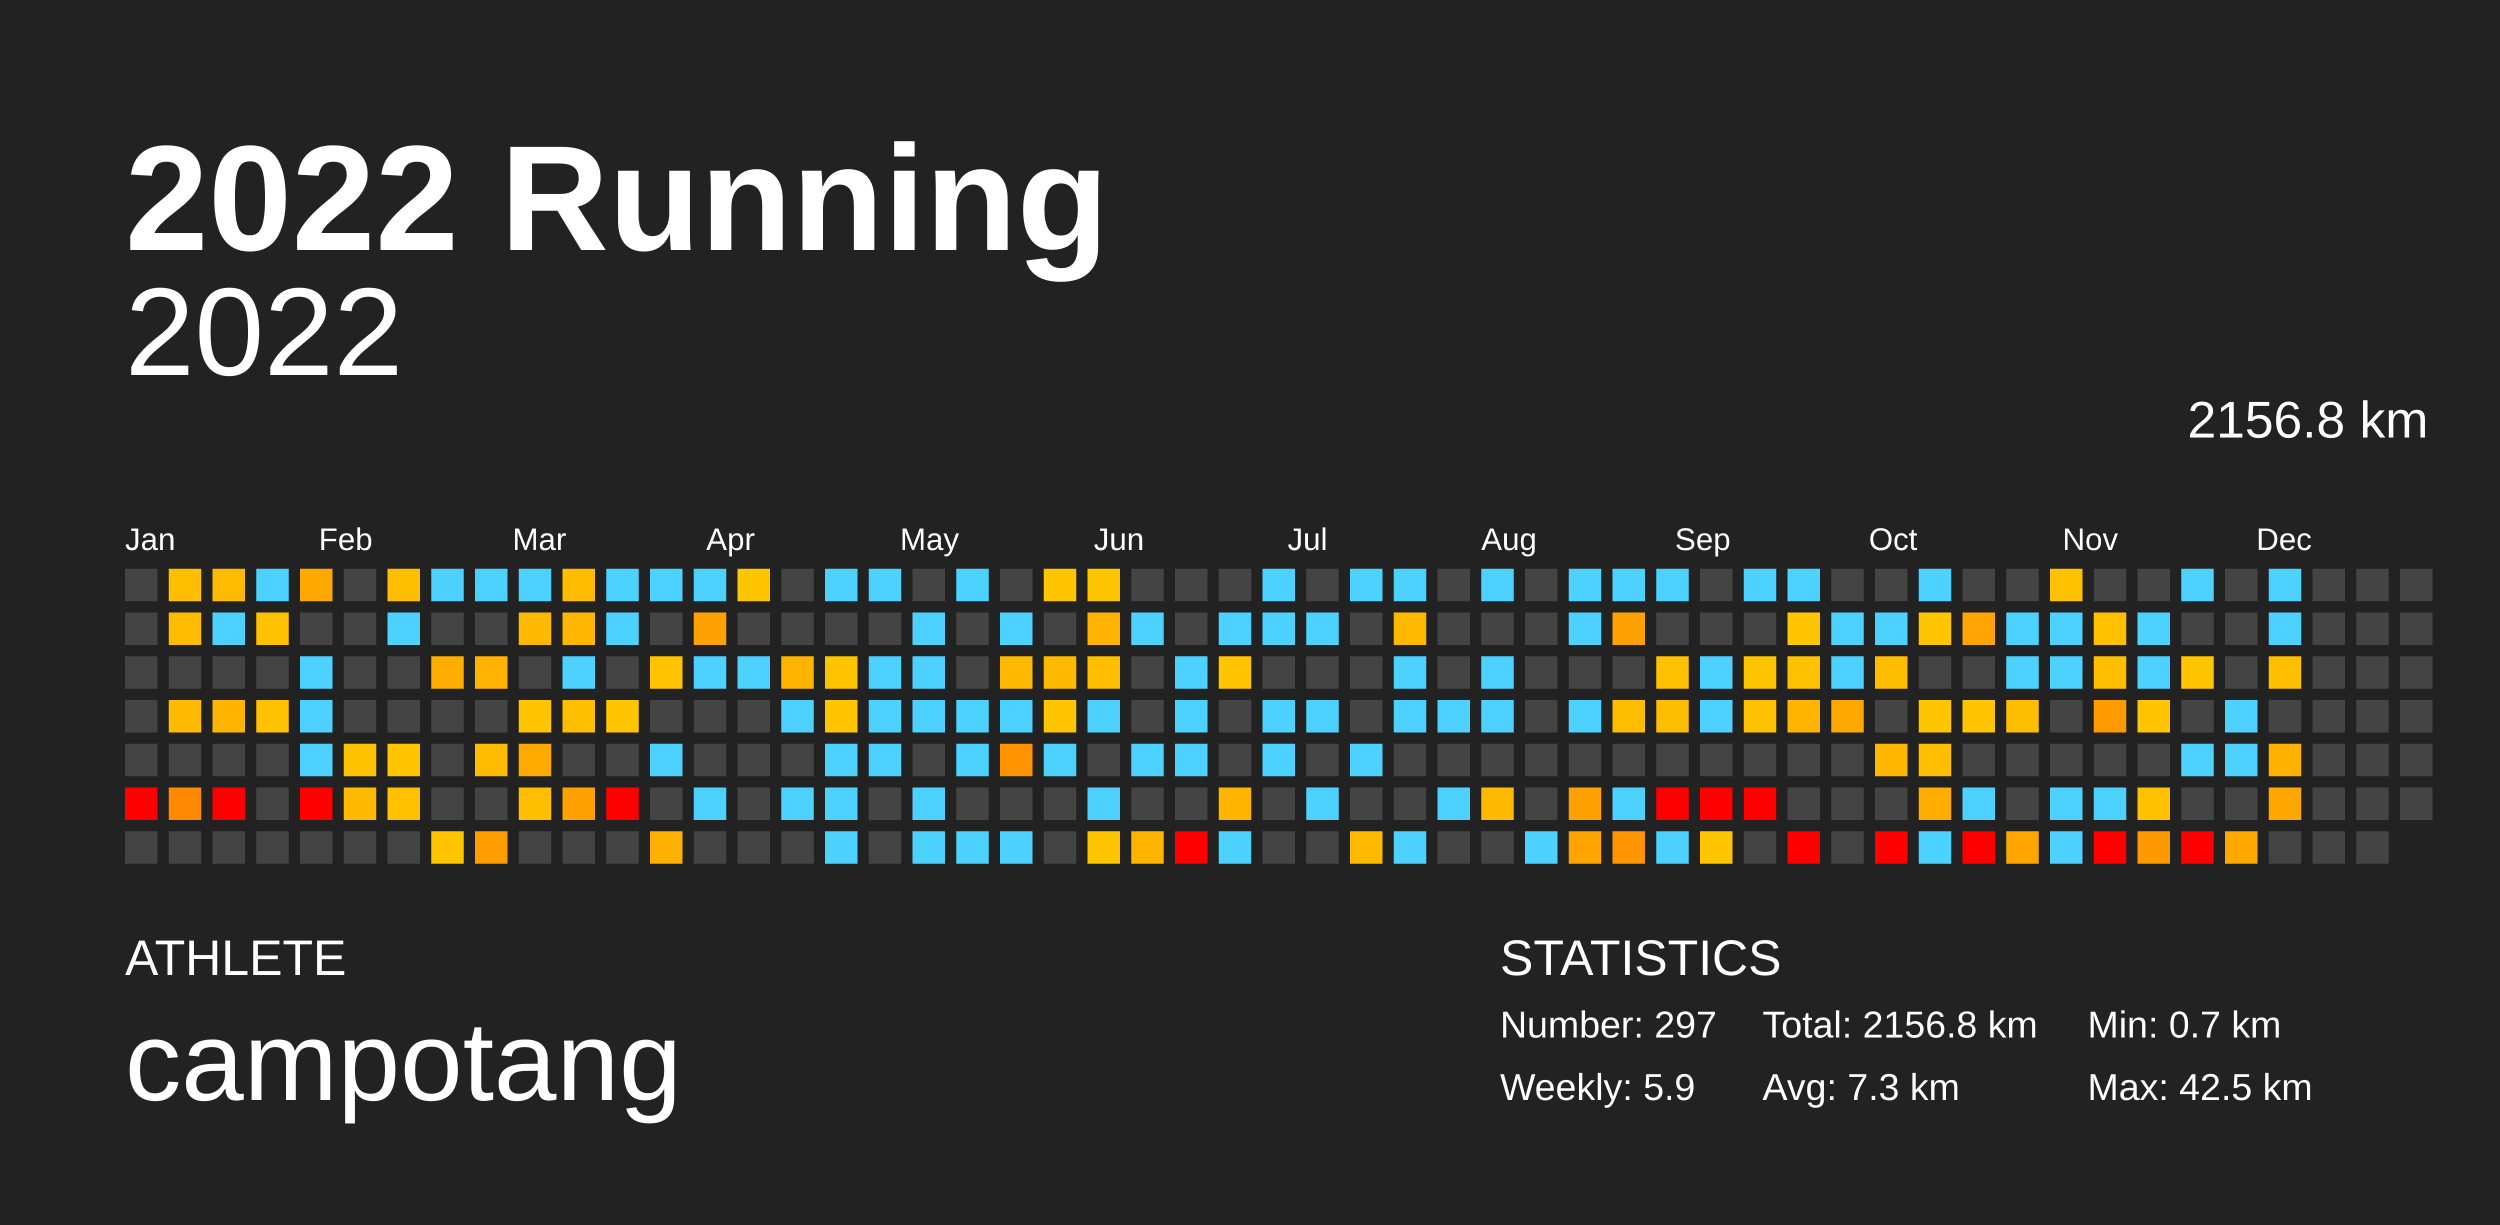
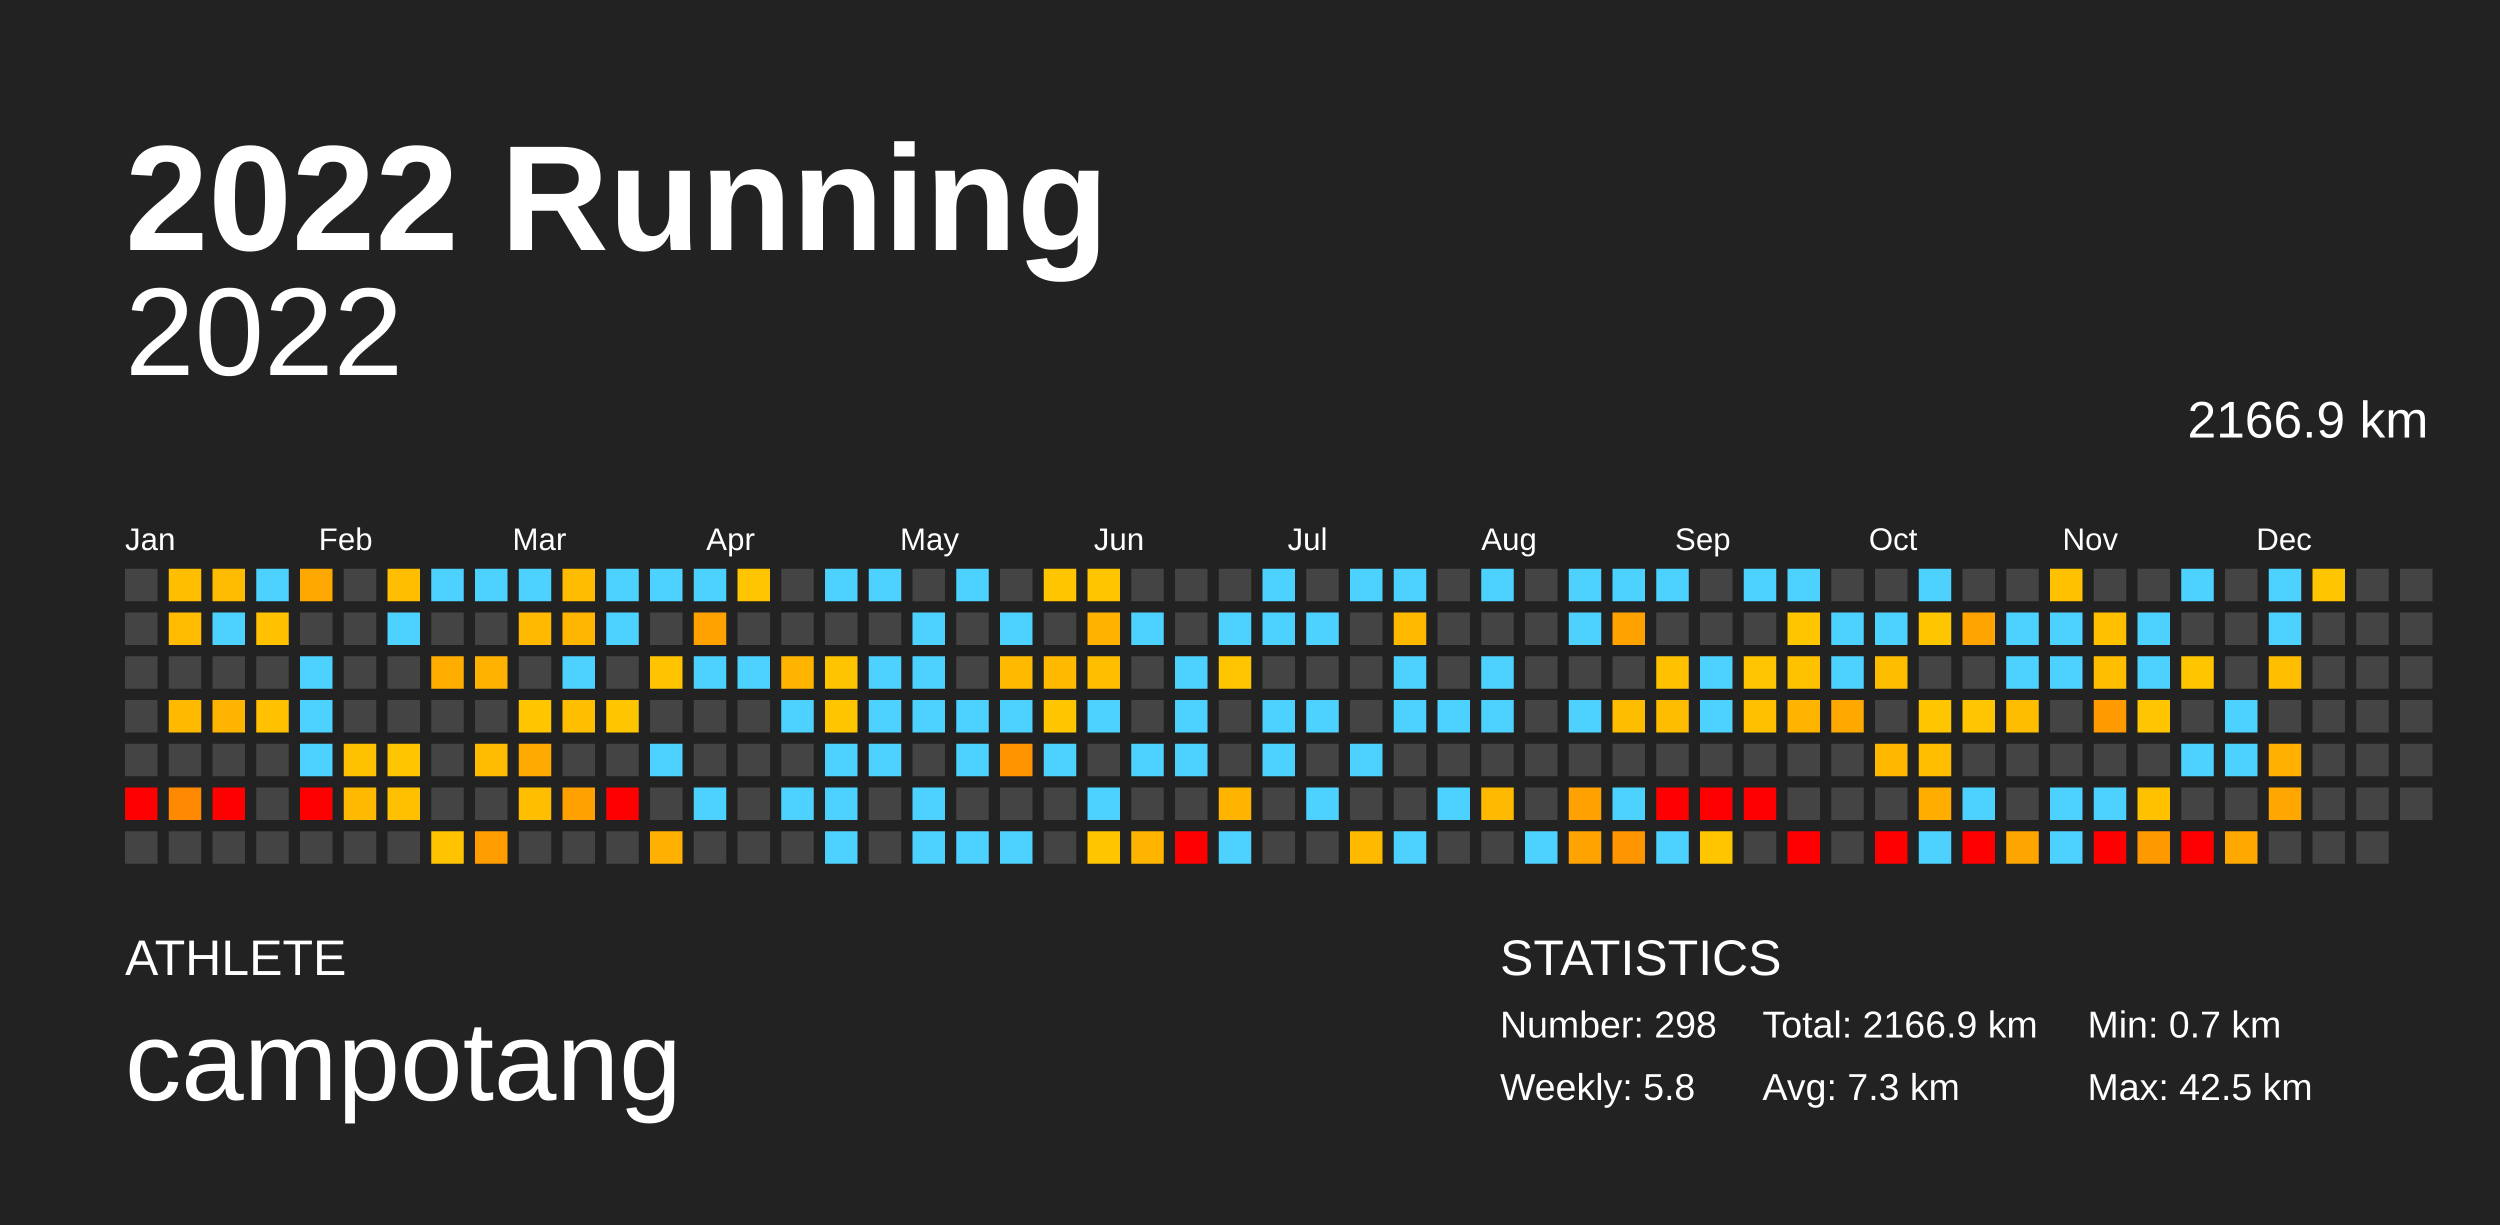
<svg xmlns="http://www.w3.org/2000/svg" baseProfile="full" height="98mm" version="1.1" viewBox="0,0,200,98" width="200mm">
  <defs />
  <rect fill="#222222" height="98" width="200" x="0" y="0" />
  <text fill="#FFFFFF" style="font-size:12px; font-family:Arial; font-weight:bold;" x="10" y="20">2022 Running</text>
  <text fill="#FFFFFF" style="font-size:4px; font-family:Arial" x="10" y="78">ATHLETE</text>
  <text fill="#FFFFFF" style="font-size:9px; font-family:Arial" x="10" y="88">campotang</text>
  <text fill="#FFFFFF" style="font-size:4px; font-family:Arial" x="120" y="78">STATISTICS</text>
-   <text fill="#FFFFFF" style="font-size:3px; font-family:Arial" x="120" y="83">Number: 297</text>
-   <text fill="#FFFFFF" style="font-size:3px; font-family:Arial" x="120" y="88">Weekly: 5.9</text>
-   <text fill="#FFFFFF" style="font-size:3px; font-family:Arial" x="141" y="83">Total: 2156.8 km</text>
+   <text fill="#FFFFFF" style="font-size:3px; font-family:Arial" x="120" y="83">Number: 298</text>
+   <text fill="#FFFFFF" style="font-size:3px; font-family:Arial" x="120" y="88">Weekly: 5.8</text>
+   <text fill="#FFFFFF" style="font-size:3px; font-family:Arial" x="141" y="83">Total: 2166.9 km</text>
  <text fill="#FFFFFF" style="font-size:3px; font-family:Arial" x="141" y="88">Avg: 7.3 km</text>
  <text fill="#FFFFFF" style="font-size:3px; font-family:Arial" x="167" y="83">Min: 0.7 km</text>
  <text fill="#FFFFFF" style="font-size:3px; font-family:Arial" x="167" y="88">Max: 42.5 km</text>
  <text alignment-baseline="hanging" fill="#FFFFFF" style="font-size:10.0px; font-family:Arial;" x="10" y="30">2022</text>
-   <text alignment-baseline="hanging" fill="#FFFFFF" style="font-size:4.125px; font-family:Arial;" x="175" y="35">2156.8 km</text>
+   <text alignment-baseline="hanging" fill="#FFFFFF" style="font-size:4.125px; font-family:Arial;" x="175" y="35">2166.9 km</text>
  <text fill="#FFFFFF" style="font-size:2.5px; font-family:Arial" x="10.0" y="44">Jan</text>
  <text fill="#FFFFFF" style="font-size:2.5px; font-family:Arial" x="25.5" y="44">Feb</text>
  <text fill="#FFFFFF" style="font-size:2.5px; font-family:Arial" x="41.0" y="44">Mar</text>
  <text fill="#FFFFFF" style="font-size:2.5px; font-family:Arial" x="56.5" y="44">Apr</text>
  <text fill="#FFFFFF" style="font-size:2.5px; font-family:Arial" x="72.0" y="44">May</text>
  <text fill="#FFFFFF" style="font-size:2.5px; font-family:Arial" x="87.5" y="44">Jun</text>
  <text fill="#FFFFFF" style="font-size:2.5px; font-family:Arial" x="103.0" y="44">Jul</text>
  <text fill="#FFFFFF" style="font-size:2.5px; font-family:Arial" x="118.5" y="44">Aug</text>
  <text fill="#FFFFFF" style="font-size:2.5px; font-family:Arial" x="134.0" y="44">Sep</text>
  <text fill="#FFFFFF" style="font-size:2.5px; font-family:Arial" x="149.5" y="44">Oct</text>
  <text fill="#FFFFFF" style="font-size:2.5px; font-family:Arial" x="165.0" y="44">Nov</text>
  <text fill="#FFFFFF" style="font-size:2.5px; font-family:Arial" x="180.5" y="44">Dec</text>
  <rect fill="#444444" height="2.6" width="2.6" x="10.0" y="45.5" />
  <rect fill="#444444" height="2.6" width="2.6" x="10.0" y="49.0" />
  <rect fill="#444444" height="2.6" width="2.6" x="10.0" y="52.5" />
  <rect fill="#444444" height="2.6" width="2.6" x="10.0" y="56.0" />
  <rect fill="#444444" height="2.6" width="2.6" x="10.0" y="59.5" />
  <rect fill="red" height="2.6" width="2.6" x="10.0" y="63.0" />
  <rect fill="#444444" height="2.6" width="2.6" x="10.0" y="66.5" />
  <rect fill="#ffbf00" height="2.6" width="2.6" x="13.5" y="45.5" />
  <rect fill="#ffbb00" height="2.6" width="2.6" x="13.5" y="49.0" />
  <rect fill="#444444" height="2.6" width="2.6" x="13.5" y="52.5" />
  <rect fill="#ffba00" height="2.6" width="2.6" x="13.5" y="56.0" />
  <rect fill="#444444" height="2.6" width="2.6" x="13.5" y="59.5" />
  <rect fill="#ff8900" height="2.6" width="2.6" x="13.5" y="63.0" />
  <rect fill="#444444" height="2.6" width="2.6" x="13.5" y="66.5" />
  <rect fill="#ffbb00" height="2.6" width="2.6" x="17.0" y="45.5" />
  <rect fill="#4dd2ff" height="2.6" width="2.6" x="17.0" y="49.0" />
  <rect fill="#444444" height="2.6" width="2.6" x="17.0" y="52.5" />
  <rect fill="#ffb500" height="2.6" width="2.6" x="17.0" y="56.0" />
  <rect fill="#444444" height="2.6" width="2.6" x="17.0" y="59.5" />
  <rect fill="red" height="2.6" width="2.6" x="17.0" y="63.0" />
  <rect fill="#444444" height="2.6" width="2.6" x="17.0" y="66.5" />
  <rect fill="#4dd2ff" height="2.6" width="2.6" x="20.5" y="45.5" />
  <rect fill="#ffc100" height="2.6" width="2.6" x="20.5" y="49.0" />
  <rect fill="#444444" height="2.6" width="2.6" x="20.5" y="52.5" />
  <rect fill="#ffc100" height="2.6" width="2.6" x="20.5" y="56.0" />
  <rect fill="#444444" height="2.6" width="2.6" x="20.5" y="59.5" />
  <rect fill="#444444" height="2.6" width="2.6" x="20.5" y="63.0" />
  <rect fill="#444444" height="2.6" width="2.6" x="20.5" y="66.5" />
  <rect fill="#ffa800" height="2.6" width="2.6" x="24.0" y="45.5" />
  <rect fill="#444444" height="2.6" width="2.6" x="24.0" y="49.0" />
  <rect fill="#4dd2ff" height="2.6" width="2.6" x="24.0" y="52.5" />
  <rect fill="#4dd2ff" height="2.6" width="2.6" x="24.0" y="56.0" />
  <rect fill="#4dd2ff" height="2.6" width="2.6" x="24.0" y="59.5" />
  <rect fill="red" height="2.6" width="2.6" x="24.0" y="63.0" />
  <rect fill="#444444" height="2.6" width="2.6" x="24.0" y="66.5" />
  <rect fill="#444444" height="2.6" width="2.6" x="27.5" y="45.5" />
  <rect fill="#444444" height="2.6" width="2.6" x="27.5" y="49.0" />
  <rect fill="#444444" height="2.6" width="2.6" x="27.5" y="52.5" />
  <rect fill="#444444" height="2.6" width="2.6" x="27.5" y="56.0" />
  <rect fill="#ffc200" height="2.6" width="2.6" x="27.5" y="59.5" />
  <rect fill="#ffb900" height="2.6" width="2.6" x="27.5" y="63.0" />
  <rect fill="#444444" height="2.6" width="2.6" x="27.5" y="66.5" />
  <rect fill="#ffbf00" height="2.6" width="2.6" x="31.0" y="45.5" />
  <rect fill="#4dd2ff" height="2.6" width="2.6" x="31.0" y="49.0" />
  <rect fill="#444444" height="2.6" width="2.6" x="31.0" y="52.5" />
  <rect fill="#444444" height="2.6" width="2.6" x="31.0" y="56.0" />
  <rect fill="#ffc600" height="2.6" width="2.6" x="31.0" y="59.5" />
  <rect fill="#ffc000" height="2.6" width="2.6" x="31.0" y="63.0" />
  <rect fill="#444444" height="2.6" width="2.6" x="31.0" y="66.5" />
  <rect fill="#4dd2ff" height="2.6" width="2.6" x="34.5" y="45.5" />
  <rect fill="#444444" height="2.6" width="2.6" x="34.5" y="49.0" />
  <rect fill="#ffae00" height="2.6" width="2.6" x="34.5" y="52.5" />
  <rect fill="#444444" height="2.6" width="2.6" x="34.5" y="56.0" />
  <rect fill="#444444" height="2.6" width="2.6" x="34.5" y="59.5" />
  <rect fill="#444444" height="2.6" width="2.6" x="34.5" y="63.0" />
  <rect fill="#ffc300" height="2.6" width="2.6" x="34.5" y="66.5" />
  <rect fill="#4dd2ff" height="2.6" width="2.6" x="38.0" y="45.5" />
  <rect fill="#444444" height="2.6" width="2.6" x="38.0" y="49.0" />
  <rect fill="#ffb300" height="2.6" width="2.6" x="38.0" y="52.5" />
  <rect fill="#444444" height="2.6" width="2.6" x="38.0" y="56.0" />
  <rect fill="#ffbb00" height="2.6" width="2.6" x="38.0" y="59.5" />
  <rect fill="#444444" height="2.6" width="2.6" x="38.0" y="63.0" />
  <rect fill="#ff9c00" height="2.6" width="2.6" x="38.0" y="66.5" />
  <rect fill="#4dd2ff" height="2.6" width="2.6" x="41.5" y="45.5" />
  <rect fill="#ffb900" height="2.6" width="2.6" x="41.5" y="49.0" />
  <rect fill="#444444" height="2.6" width="2.6" x="41.5" y="52.5" />
  <rect fill="#ffc600" height="2.6" width="2.6" x="41.5" y="56.0" />
  <rect fill="#ffaa00" height="2.6" width="2.6" x="41.5" y="59.5" />
  <rect fill="#ffbf00" height="2.6" width="2.6" x="41.5" y="63.0" />
  <rect fill="#444444" height="2.6" width="2.6" x="41.5" y="66.5" />
  <rect fill="#ffbc00" height="2.6" width="2.6" x="45.0" y="45.5" />
  <rect fill="#ffb600" height="2.6" width="2.6" x="45.0" y="49.0" />
  <rect fill="#4dd2ff" height="2.6" width="2.6" x="45.0" y="52.5" />
  <rect fill="#ffbf00" height="2.6" width="2.6" x="45.0" y="56.0" />
  <rect fill="#444444" height="2.6" width="2.6" x="45.0" y="59.5" />
  <rect fill="#ffa100" height="2.6" width="2.6" x="45.0" y="63.0" />
  <rect fill="#444444" height="2.6" width="2.6" x="45.0" y="66.5" />
  <rect fill="#4dd2ff" height="2.6" width="2.6" x="48.5" y="45.5" />
  <rect fill="#4dd2ff" height="2.6" width="2.6" x="48.5" y="49.0" />
  <rect fill="#444444" height="2.6" width="2.6" x="48.5" y="52.5" />
  <rect fill="#ffc600" height="2.6" width="2.6" x="48.5" y="56.0" />
  <rect fill="#444444" height="2.6" width="2.6" x="48.5" y="59.5" />
  <rect fill="red" height="2.6" width="2.6" x="48.5" y="63.0" />
  <rect fill="#444444" height="2.6" width="2.6" x="48.5" y="66.5" />
  <rect fill="#4dd2ff" height="2.6" width="2.6" x="52.0" y="45.5" />
  <rect fill="#444444" height="2.6" width="2.6" x="52.0" y="49.0" />
  <rect fill="#ffc300" height="2.6" width="2.6" x="52.0" y="52.5" />
  <rect fill="#444444" height="2.6" width="2.6" x="52.0" y="56.0" />
  <rect fill="#4dd2ff" height="2.6" width="2.6" x="52.0" y="59.5" />
  <rect fill="#444444" height="2.6" width="2.6" x="52.0" y="63.0" />
  <rect fill="#ffb000" height="2.6" width="2.6" x="52.0" y="66.5" />
  <rect fill="#4dd2ff" height="2.6" width="2.6" x="55.5" y="45.5" />
  <rect fill="#ffa200" height="2.6" width="2.6" x="55.5" y="49.0" />
  <rect fill="#4dd2ff" height="2.6" width="2.6" x="55.5" y="52.5" />
  <rect fill="#444444" height="2.6" width="2.6" x="55.5" y="56.0" />
  <rect fill="#444444" height="2.6" width="2.6" x="55.5" y="59.5" />
  <rect fill="#4dd2ff" height="2.6" width="2.6" x="55.5" y="63.0" />
  <rect fill="#444444" height="2.6" width="2.6" x="55.5" y="66.5" />
  <rect fill="#ffc500" height="2.6" width="2.6" x="59.0" y="45.5" />
  <rect fill="#444444" height="2.6" width="2.6" x="59.0" y="49.0" />
  <rect fill="#4dd2ff" height="2.6" width="2.6" x="59.0" y="52.5" />
  <rect fill="#444444" height="2.6" width="2.6" x="59.0" y="56.0" />
  <rect fill="#444444" height="2.6" width="2.6" x="59.0" y="59.5" />
  <rect fill="#444444" height="2.6" width="2.6" x="59.0" y="63.0" />
  <rect fill="#444444" height="2.6" width="2.6" x="59.0" y="66.5" />
  <rect fill="#444444" height="2.6" width="2.6" x="62.5" y="45.5" />
  <rect fill="#444444" height="2.6" width="2.6" x="62.5" y="49.0" />
  <rect fill="#ffb400" height="2.6" width="2.6" x="62.5" y="52.5" />
  <rect fill="#4dd2ff" height="2.6" width="2.6" x="62.5" y="56.0" />
  <rect fill="#444444" height="2.6" width="2.6" x="62.5" y="59.5" />
  <rect fill="#4dd2ff" height="2.6" width="2.6" x="62.5" y="63.0" />
  <rect fill="#444444" height="2.6" width="2.6" x="62.5" y="66.5" />
  <rect fill="#4dd2ff" height="2.6" width="2.6" x="66.0" y="45.5" />
  <rect fill="#444444" height="2.6" width="2.6" x="66.0" y="49.0" />
  <rect fill="#ffc400" height="2.6" width="2.6" x="66.0" y="52.5" />
  <rect fill="#ffc600" height="2.6" width="2.6" x="66.0" y="56.0" />
  <rect fill="#4dd2ff" height="2.6" width="2.6" x="66.0" y="59.5" />
  <rect fill="#4dd2ff" height="2.6" width="2.6" x="66.0" y="63.0" />
  <rect fill="#4dd2ff" height="2.6" width="2.6" x="66.0" y="66.5" />
  <rect fill="#4dd2ff" height="2.6" width="2.6" x="69.5" y="45.5" />
  <rect fill="#444444" height="2.6" width="2.6" x="69.5" y="49.0" />
  <rect fill="#4dd2ff" height="2.6" width="2.6" x="69.5" y="52.5" />
  <rect fill="#4dd2ff" height="2.6" width="2.6" x="69.5" y="56.0" />
  <rect fill="#4dd2ff" height="2.6" width="2.6" x="69.5" y="59.5" />
  <rect fill="#444444" height="2.6" width="2.6" x="69.5" y="63.0" />
  <rect fill="#444444" height="2.6" width="2.6" x="69.5" y="66.5" />
  <rect fill="#444444" height="2.6" width="2.6" x="73.0" y="45.5" />
  <rect fill="#4dd2ff" height="2.6" width="2.6" x="73.0" y="49.0" />
  <rect fill="#4dd2ff" height="2.6" width="2.6" x="73.0" y="52.5" />
  <rect fill="#4dd2ff" height="2.6" width="2.6" x="73.0" y="56.0" />
  <rect fill="#444444" height="2.6" width="2.6" x="73.0" y="59.5" />
  <rect fill="#4dd2ff" height="2.6" width="2.6" x="73.0" y="63.0" />
  <rect fill="#4dd2ff" height="2.6" width="2.6" x="73.0" y="66.5" />
  <rect fill="#4dd2ff" height="2.6" width="2.6" x="76.5" y="45.5" />
  <rect fill="#444444" height="2.6" width="2.6" x="76.5" y="49.0" />
  <rect fill="#444444" height="2.6" width="2.6" x="76.5" y="52.5" />
  <rect fill="#4dd2ff" height="2.6" width="2.6" x="76.5" y="56.0" />
  <rect fill="#4dd2ff" height="2.6" width="2.6" x="76.5" y="59.5" />
  <rect fill="#444444" height="2.6" width="2.6" x="76.5" y="63.0" />
  <rect fill="#4dd2ff" height="2.6" width="2.6" x="76.5" y="66.5" />
  <rect fill="#444444" height="2.6" width="2.6" x="80.0" y="45.5" />
  <rect fill="#4dd2ff" height="2.6" width="2.6" x="80.0" y="49.0" />
  <rect fill="#ffba00" height="2.6" width="2.6" x="80.0" y="52.5" />
  <rect fill="#4dd2ff" height="2.6" width="2.6" x="80.0" y="56.0" />
  <rect fill="#ff9400" height="2.6" width="2.6" x="80.0" y="59.5" />
  <rect fill="#444444" height="2.6" width="2.6" x="80.0" y="63.0" />
  <rect fill="#4dd2ff" height="2.6" width="2.6" x="80.0" y="66.5" />
  <rect fill="#ffc600" height="2.6" width="2.6" x="83.5" y="45.5" />
  <rect fill="#444444" height="2.6" width="2.6" x="83.5" y="49.0" />
  <rect fill="#ffba00" height="2.6" width="2.6" x="83.5" y="52.5" />
  <rect fill="#ffc600" height="2.6" width="2.6" x="83.5" y="56.0" />
  <rect fill="#4dd2ff" height="2.6" width="2.6" x="83.5" y="59.5" />
  <rect fill="#444444" height="2.6" width="2.6" x="83.5" y="63.0" />
  <rect fill="#444444" height="2.6" width="2.6" x="83.5" y="66.5" />
  <rect fill="#ffc600" height="2.6" width="2.6" x="87.0" y="45.5" />
  <rect fill="#ffb300" height="2.6" width="2.6" x="87.0" y="49.0" />
  <rect fill="#ffbe00" height="2.6" width="2.6" x="87.0" y="52.5" />
  <rect fill="#4dd2ff" height="2.6" width="2.6" x="87.0" y="56.0" />
  <rect fill="#444444" height="2.6" width="2.6" x="87.0" y="59.5" />
  <rect fill="#4dd2ff" height="2.6" width="2.6" x="87.0" y="63.0" />
  <rect fill="#ffc600" height="2.6" width="2.6" x="87.0" y="66.5" />
  <rect fill="#444444" height="2.6" width="2.6" x="90.5" y="45.5" />
  <rect fill="#4dd2ff" height="2.6" width="2.6" x="90.5" y="49.0" />
  <rect fill="#444444" height="2.6" width="2.6" x="90.5" y="52.5" />
  <rect fill="#444444" height="2.6" width="2.6" x="90.5" y="56.0" />
  <rect fill="#4dd2ff" height="2.6" width="2.6" x="90.5" y="59.5" />
  <rect fill="#444444" height="2.6" width="2.6" x="90.5" y="63.0" />
  <rect fill="#ffb400" height="2.6" width="2.6" x="90.5" y="66.5" />
  <rect fill="#444444" height="2.6" width="2.6" x="94.0" y="45.5" />
  <rect fill="#444444" height="2.6" width="2.6" x="94.0" y="49.0" />
  <rect fill="#4dd2ff" height="2.6" width="2.6" x="94.0" y="52.5" />
  <rect fill="#4dd2ff" height="2.6" width="2.6" x="94.0" y="56.0" />
  <rect fill="#4dd2ff" height="2.6" width="2.6" x="94.0" y="59.5" />
  <rect fill="#444444" height="2.6" width="2.6" x="94.0" y="63.0" />
  <rect fill="red" height="2.6" width="2.6" x="94.0" y="66.5" />
  <rect fill="#444444" height="2.6" width="2.6" x="97.5" y="45.5" />
  <rect fill="#4dd2ff" height="2.6" width="2.6" x="97.5" y="49.0" />
  <rect fill="#ffc500" height="2.6" width="2.6" x="97.5" y="52.5" />
  <rect fill="#444444" height="2.6" width="2.6" x="97.5" y="56.0" />
  <rect fill="#444444" height="2.6" width="2.6" x="97.5" y="59.5" />
  <rect fill="#ffb400" height="2.6" width="2.6" x="97.5" y="63.0" />
  <rect fill="#4dd2ff" height="2.6" width="2.6" x="97.5" y="66.5" />
  <rect fill="#4dd2ff" height="2.6" width="2.6" x="101.0" y="45.5" />
  <rect fill="#4dd2ff" height="2.6" width="2.6" x="101.0" y="49.0" />
  <rect fill="#444444" height="2.6" width="2.6" x="101.0" y="52.5" />
  <rect fill="#4dd2ff" height="2.6" width="2.6" x="101.0" y="56.0" />
  <rect fill="#4dd2ff" height="2.6" width="2.6" x="101.0" y="59.5" />
  <rect fill="#444444" height="2.6" width="2.6" x="101.0" y="63.0" />
  <rect fill="#444444" height="2.6" width="2.6" x="101.0" y="66.5" />
  <rect fill="#444444" height="2.6" width="2.6" x="104.5" y="45.5" />
  <rect fill="#4dd2ff" height="2.6" width="2.6" x="104.5" y="49.0" />
  <rect fill="#444444" height="2.6" width="2.6" x="104.5" y="52.5" />
  <rect fill="#4dd2ff" height="2.6" width="2.6" x="104.5" y="56.0" />
  <rect fill="#444444" height="2.6" width="2.6" x="104.5" y="59.5" />
  <rect fill="#4dd2ff" height="2.6" width="2.6" x="104.5" y="63.0" />
  <rect fill="#444444" height="2.6" width="2.6" x="104.5" y="66.5" />
  <rect fill="#4dd2ff" height="2.6" width="2.6" x="108.0" y="45.5" />
  <rect fill="#444444" height="2.6" width="2.6" x="108.0" y="49.0" />
  <rect fill="#444444" height="2.6" width="2.6" x="108.0" y="52.5" />
  <rect fill="#444444" height="2.6" width="2.6" x="108.0" y="56.0" />
  <rect fill="#4dd2ff" height="2.6" width="2.6" x="108.0" y="59.5" />
  <rect fill="#444444" height="2.6" width="2.6" x="108.0" y="63.0" />
  <rect fill="#ffba00" height="2.6" width="2.6" x="108.0" y="66.5" />
  <rect fill="#4dd2ff" height="2.6" width="2.6" x="111.5" y="45.5" />
  <rect fill="#ffba00" height="2.6" width="2.6" x="111.5" y="49.0" />
  <rect fill="#4dd2ff" height="2.6" width="2.6" x="111.5" y="52.5" />
  <rect fill="#4dd2ff" height="2.6" width="2.6" x="111.5" y="56.0" />
  <rect fill="#444444" height="2.6" width="2.6" x="111.5" y="59.5" />
  <rect fill="#444444" height="2.6" width="2.6" x="111.5" y="63.0" />
  <rect fill="#4dd2ff" height="2.6" width="2.6" x="111.5" y="66.5" />
  <rect fill="#444444" height="2.6" width="2.6" x="115.0" y="45.5" />
  <rect fill="#444444" height="2.6" width="2.6" x="115.0" y="49.0" />
  <rect fill="#444444" height="2.6" width="2.6" x="115.0" y="52.5" />
  <rect fill="#4dd2ff" height="2.6" width="2.6" x="115.0" y="56.0" />
  <rect fill="#444444" height="2.6" width="2.6" x="115.0" y="59.5" />
  <rect fill="#4dd2ff" height="2.6" width="2.6" x="115.0" y="63.0" />
  <rect fill="#444444" height="2.6" width="2.6" x="115.0" y="66.5" />
  <rect fill="#4dd2ff" height="2.6" width="2.6" x="118.5" y="45.5" />
  <rect fill="#444444" height="2.6" width="2.6" x="118.5" y="49.0" />
  <rect fill="#4dd2ff" height="2.6" width="2.6" x="118.5" y="52.5" />
  <rect fill="#4dd2ff" height="2.6" width="2.6" x="118.5" y="56.0" />
  <rect fill="#444444" height="2.6" width="2.6" x="118.5" y="59.5" />
  <rect fill="#ffb900" height="2.6" width="2.6" x="118.5" y="63.0" />
  <rect fill="#444444" height="2.6" width="2.6" x="118.5" y="66.5" />
  <rect fill="#444444" height="2.6" width="2.6" x="122.0" y="45.5" />
  <rect fill="#444444" height="2.6" width="2.6" x="122.0" y="49.0" />
  <rect fill="#444444" height="2.6" width="2.6" x="122.0" y="52.5" />
  <rect fill="#444444" height="2.6" width="2.6" x="122.0" y="56.0" />
  <rect fill="#444444" height="2.6" width="2.6" x="122.0" y="59.5" />
  <rect fill="#444444" height="2.6" width="2.6" x="122.0" y="63.0" />
  <rect fill="#4dd2ff" height="2.6" width="2.6" x="122.0" y="66.5" />
  <rect fill="#4dd2ff" height="2.6" width="2.6" x="125.5" y="45.5" />
  <rect fill="#4dd2ff" height="2.6" width="2.6" x="125.5" y="49.0" />
  <rect fill="#444444" height="2.6" width="2.6" x="125.5" y="52.5" />
  <rect fill="#4dd2ff" height="2.6" width="2.6" x="125.5" y="56.0" />
  <rect fill="#444444" height="2.6" width="2.6" x="125.5" y="59.5" />
  <rect fill="#ffa100" height="2.6" width="2.6" x="125.5" y="63.0" />
  <rect fill="#ffa300" height="2.6" width="2.6" x="125.5" y="66.5" />
  <rect fill="#4dd2ff" height="2.6" width="2.6" x="129.0" y="45.5" />
  <rect fill="#ffa200" height="2.6" width="2.6" x="129.0" y="49.0" />
  <rect fill="#444444" height="2.6" width="2.6" x="129.0" y="52.5" />
  <rect fill="#ffbd00" height="2.6" width="2.6" x="129.0" y="56.0" />
  <rect fill="#444444" height="2.6" width="2.6" x="129.0" y="59.5" />
  <rect fill="#4dd2ff" height="2.6" width="2.6" x="129.0" y="63.0" />
  <rect fill="#ff9500" height="2.6" width="2.6" x="129.0" y="66.5" />
  <rect fill="#4dd2ff" height="2.6" width="2.6" x="132.5" y="45.5" />
  <rect fill="#444444" height="2.6" width="2.6" x="132.5" y="49.0" />
  <rect fill="#ffc100" height="2.6" width="2.6" x="132.5" y="52.5" />
  <rect fill="#ffbd00" height="2.6" width="2.6" x="132.5" y="56.0" />
  <rect fill="#444444" height="2.6" width="2.6" x="132.5" y="59.5" />
  <rect fill="red" height="2.6" width="2.6" x="132.5" y="63.0" />
  <rect fill="#4dd2ff" height="2.6" width="2.6" x="132.5" y="66.5" />
  <rect fill="#444444" height="2.6" width="2.6" x="136.0" y="45.5" />
  <rect fill="#444444" height="2.6" width="2.6" x="136.0" y="49.0" />
  <rect fill="#4dd2ff" height="2.6" width="2.6" x="136.0" y="52.5" />
  <rect fill="#4dd2ff" height="2.6" width="2.6" x="136.0" y="56.0" />
  <rect fill="#444444" height="2.6" width="2.6" x="136.0" y="59.5" />
  <rect fill="red" height="2.6" width="2.6" x="136.0" y="63.0" />
  <rect fill="#ffc600" height="2.6" width="2.6" x="136.0" y="66.5" />
  <rect fill="#4dd2ff" height="2.6" width="2.6" x="139.5" y="45.5" />
  <rect fill="#444444" height="2.6" width="2.6" x="139.5" y="49.0" />
  <rect fill="#ffc500" height="2.6" width="2.6" x="139.5" y="52.5" />
  <rect fill="#ffc000" height="2.6" width="2.6" x="139.5" y="56.0" />
  <rect fill="#444444" height="2.6" width="2.6" x="139.5" y="59.5" />
  <rect fill="red" height="2.6" width="2.6" x="139.5" y="63.0" />
  <rect fill="#444444" height="2.6" width="2.6" x="139.5" y="66.5" />
  <rect fill="#4dd2ff" height="2.6" width="2.6" x="143.0" y="45.5" />
  <rect fill="#ffc600" height="2.6" width="2.6" x="143.0" y="49.0" />
  <rect fill="#ffc200" height="2.6" width="2.6" x="143.0" y="52.5" />
  <rect fill="#ffb400" height="2.6" width="2.6" x="143.0" y="56.0" />
  <rect fill="#444444" height="2.6" width="2.6" x="143.0" y="59.5" />
  <rect fill="#444444" height="2.6" width="2.6" x="143.0" y="63.0" />
  <rect fill="red" height="2.6" width="2.6" x="143.0" y="66.5" />
  <rect fill="#444444" height="2.6" width="2.6" x="146.5" y="45.5" />
  <rect fill="#4dd2ff" height="2.6" width="2.6" x="146.5" y="49.0" />
  <rect fill="#4dd2ff" height="2.6" width="2.6" x="146.5" y="52.5" />
  <rect fill="#ffa900" height="2.6" width="2.6" x="146.5" y="56.0" />
  <rect fill="#444444" height="2.6" width="2.6" x="146.5" y="59.5" />
  <rect fill="#444444" height="2.6" width="2.6" x="146.5" y="63.0" />
  <rect fill="#444444" height="2.6" width="2.6" x="146.5" y="66.5" />
  <rect fill="#444444" height="2.6" width="2.6" x="150.0" y="45.5" />
  <rect fill="#4dd2ff" height="2.6" width="2.6" x="150.0" y="49.0" />
  <rect fill="#ffbd00" height="2.6" width="2.6" x="150.0" y="52.5" />
  <rect fill="#444444" height="2.6" width="2.6" x="150.0" y="56.0" />
  <rect fill="#ffb700" height="2.6" width="2.6" x="150.0" y="59.5" />
  <rect fill="#444444" height="2.6" width="2.6" x="150.0" y="63.0" />
  <rect fill="red" height="2.6" width="2.6" x="150.0" y="66.5" />
  <rect fill="#4dd2ff" height="2.6" width="2.6" x="153.5" y="45.5" />
  <rect fill="#ffc600" height="2.6" width="2.6" x="153.5" y="49.0" />
  <rect fill="#444444" height="2.6" width="2.6" x="153.5" y="52.5" />
  <rect fill="#ffc600" height="2.6" width="2.6" x="153.5" y="56.0" />
  <rect fill="#ffbf00" height="2.6" width="2.6" x="153.5" y="59.5" />
  <rect fill="#ffae00" height="2.6" width="2.6" x="153.5" y="63.0" />
  <rect fill="#4dd2ff" height="2.6" width="2.6" x="153.5" y="66.5" />
  <rect fill="#444444" height="2.6" width="2.6" x="157.0" y="45.5" />
  <rect fill="#ffa400" height="2.6" width="2.6" x="157.0" y="49.0" />
  <rect fill="#444444" height="2.6" width="2.6" x="157.0" y="52.5" />
  <rect fill="#ffc500" height="2.6" width="2.6" x="157.0" y="56.0" />
  <rect fill="#444444" height="2.6" width="2.6" x="157.0" y="59.5" />
  <rect fill="#4dd2ff" height="2.6" width="2.6" x="157.0" y="63.0" />
  <rect fill="red" height="2.6" width="2.6" x="157.0" y="66.5" />
  <rect fill="#444444" height="2.6" width="2.6" x="160.5" y="45.5" />
  <rect fill="#4dd2ff" height="2.6" width="2.6" x="160.5" y="49.0" />
  <rect fill="#4dd2ff" height="2.6" width="2.6" x="160.5" y="52.5" />
  <rect fill="#ffbd00" height="2.6" width="2.6" x="160.5" y="56.0" />
  <rect fill="#444444" height="2.6" width="2.6" x="160.5" y="59.5" />
  <rect fill="#444444" height="2.6" width="2.6" x="160.5" y="63.0" />
  <rect fill="#ffa500" height="2.6" width="2.6" x="160.5" y="66.5" />
  <rect fill="#ffc100" height="2.6" width="2.6" x="164.0" y="45.5" />
  <rect fill="#4dd2ff" height="2.6" width="2.6" x="164.0" y="49.0" />
  <rect fill="#4dd2ff" height="2.6" width="2.6" x="164.0" y="52.5" />
  <rect fill="#444444" height="2.6" width="2.6" x="164.0" y="56.0" />
  <rect fill="#444444" height="2.6" width="2.6" x="164.0" y="59.5" />
  <rect fill="#4dd2ff" height="2.6" width="2.6" x="164.0" y="63.0" />
  <rect fill="#4dd2ff" height="2.6" width="2.6" x="164.0" y="66.5" />
  <rect fill="#444444" height="2.6" width="2.6" x="167.5" y="45.5" />
  <rect fill="#ffc000" height="2.6" width="2.6" x="167.5" y="49.0" />
  <rect fill="#ffbf00" height="2.6" width="2.6" x="167.5" y="52.5" />
  <rect fill="#ff9a00" height="2.6" width="2.6" x="167.5" y="56.0" />
  <rect fill="#444444" height="2.6" width="2.6" x="167.5" y="59.5" />
  <rect fill="#4dd2ff" height="2.6" width="2.6" x="167.5" y="63.0" />
  <rect fill="red" height="2.6" width="2.6" x="167.5" y="66.5" />
  <rect fill="#444444" height="2.6" width="2.6" x="171.0" y="45.5" />
  <rect fill="#4dd2ff" height="2.6" width="2.6" x="171.0" y="49.0" />
  <rect fill="#4dd2ff" height="2.6" width="2.6" x="171.0" y="52.5" />
  <rect fill="#ffc500" height="2.6" width="2.6" x="171.0" y="56.0" />
  <rect fill="#444444" height="2.6" width="2.6" x="171.0" y="59.5" />
  <rect fill="#ffc100" height="2.6" width="2.6" x="171.0" y="63.0" />
  <rect fill="#ff9900" height="2.6" width="2.6" x="171.0" y="66.5" />
  <rect fill="#4dd2ff" height="2.6" width="2.6" x="174.5" y="45.5" />
  <rect fill="#444444" height="2.6" width="2.6" x="174.5" y="49.0" />
  <rect fill="#ffc600" height="2.6" width="2.6" x="174.5" y="52.5" />
  <rect fill="#444444" height="2.6" width="2.6" x="174.5" y="56.0" />
  <rect fill="#4dd2ff" height="2.6" width="2.6" x="174.5" y="59.5" />
  <rect fill="#444444" height="2.6" width="2.6" x="174.5" y="63.0" />
  <rect fill="red" height="2.6" width="2.6" x="174.5" y="66.5" />
  <rect fill="#444444" height="2.6" width="2.6" x="178.0" y="45.5" />
  <rect fill="#444444" height="2.6" width="2.6" x="178.0" y="49.0" />
  <rect fill="#444444" height="2.6" width="2.6" x="178.0" y="52.5" />
  <rect fill="#4dd2ff" height="2.6" width="2.6" x="178.0" y="56.0" />
  <rect fill="#4dd2ff" height="2.6" width="2.6" x="178.0" y="59.5" />
  <rect fill="#444444" height="2.6" width="2.6" x="178.0" y="63.0" />
  <rect fill="#ffa800" height="2.6" width="2.6" x="178.0" y="66.5" />
  <rect fill="#4dd2ff" height="2.6" width="2.6" x="181.5" y="45.5" />
  <rect fill="#4dd2ff" height="2.6" width="2.6" x="181.5" y="49.0" />
  <rect fill="#ffbe00" height="2.6" width="2.6" x="181.5" y="52.5" />
  <rect fill="#444444" height="2.6" width="2.6" x="181.5" y="56.0" />
  <rect fill="#ffb000" height="2.6" width="2.6" x="181.5" y="59.5" />
  <rect fill="#ffa700" height="2.6" width="2.6" x="181.5" y="63.0" />
  <rect fill="#444444" height="2.6" width="2.6" x="181.5" y="66.5" />
-   <rect fill="#444444" height="2.6" width="2.6" x="185.0" y="45.5" />
+   <rect fill="#ffc600" height="2.6" width="2.6" x="185.0" y="45.5" />
  <rect fill="#444444" height="2.6" width="2.6" x="185.0" y="49.0" />
  <rect fill="#444444" height="2.6" width="2.6" x="185.0" y="52.5" />
  <rect fill="#444444" height="2.6" width="2.6" x="185.0" y="56.0" />
  <rect fill="#444444" height="2.6" width="2.6" x="185.0" y="59.5" />
  <rect fill="#444444" height="2.6" width="2.6" x="185.0" y="63.0" />
  <rect fill="#444444" height="2.6" width="2.6" x="185.0" y="66.5" />
  <rect fill="#444444" height="2.6" width="2.6" x="188.5" y="45.5" />
  <rect fill="#444444" height="2.6" width="2.6" x="188.5" y="49.0" />
  <rect fill="#444444" height="2.6" width="2.6" x="188.5" y="52.5" />
  <rect fill="#444444" height="2.6" width="2.6" x="188.5" y="56.0" />
  <rect fill="#444444" height="2.6" width="2.6" x="188.5" y="59.5" />
  <rect fill="#444444" height="2.6" width="2.6" x="188.5" y="63.0" />
  <rect fill="#444444" height="2.6" width="2.6" x="188.5" y="66.5" />
  <rect fill="#444444" height="2.6" width="2.6" x="192.0" y="45.5" />
  <rect fill="#444444" height="2.6" width="2.6" x="192.0" y="49.0" />
  <rect fill="#444444" height="2.6" width="2.6" x="192.0" y="52.5" />
  <rect fill="#444444" height="2.6" width="2.6" x="192.0" y="56.0" />
  <rect fill="#444444" height="2.6" width="2.6" x="192.0" y="59.5" />
  <rect fill="#444444" height="2.6" width="2.6" x="192.0" y="63.0" />
</svg>
